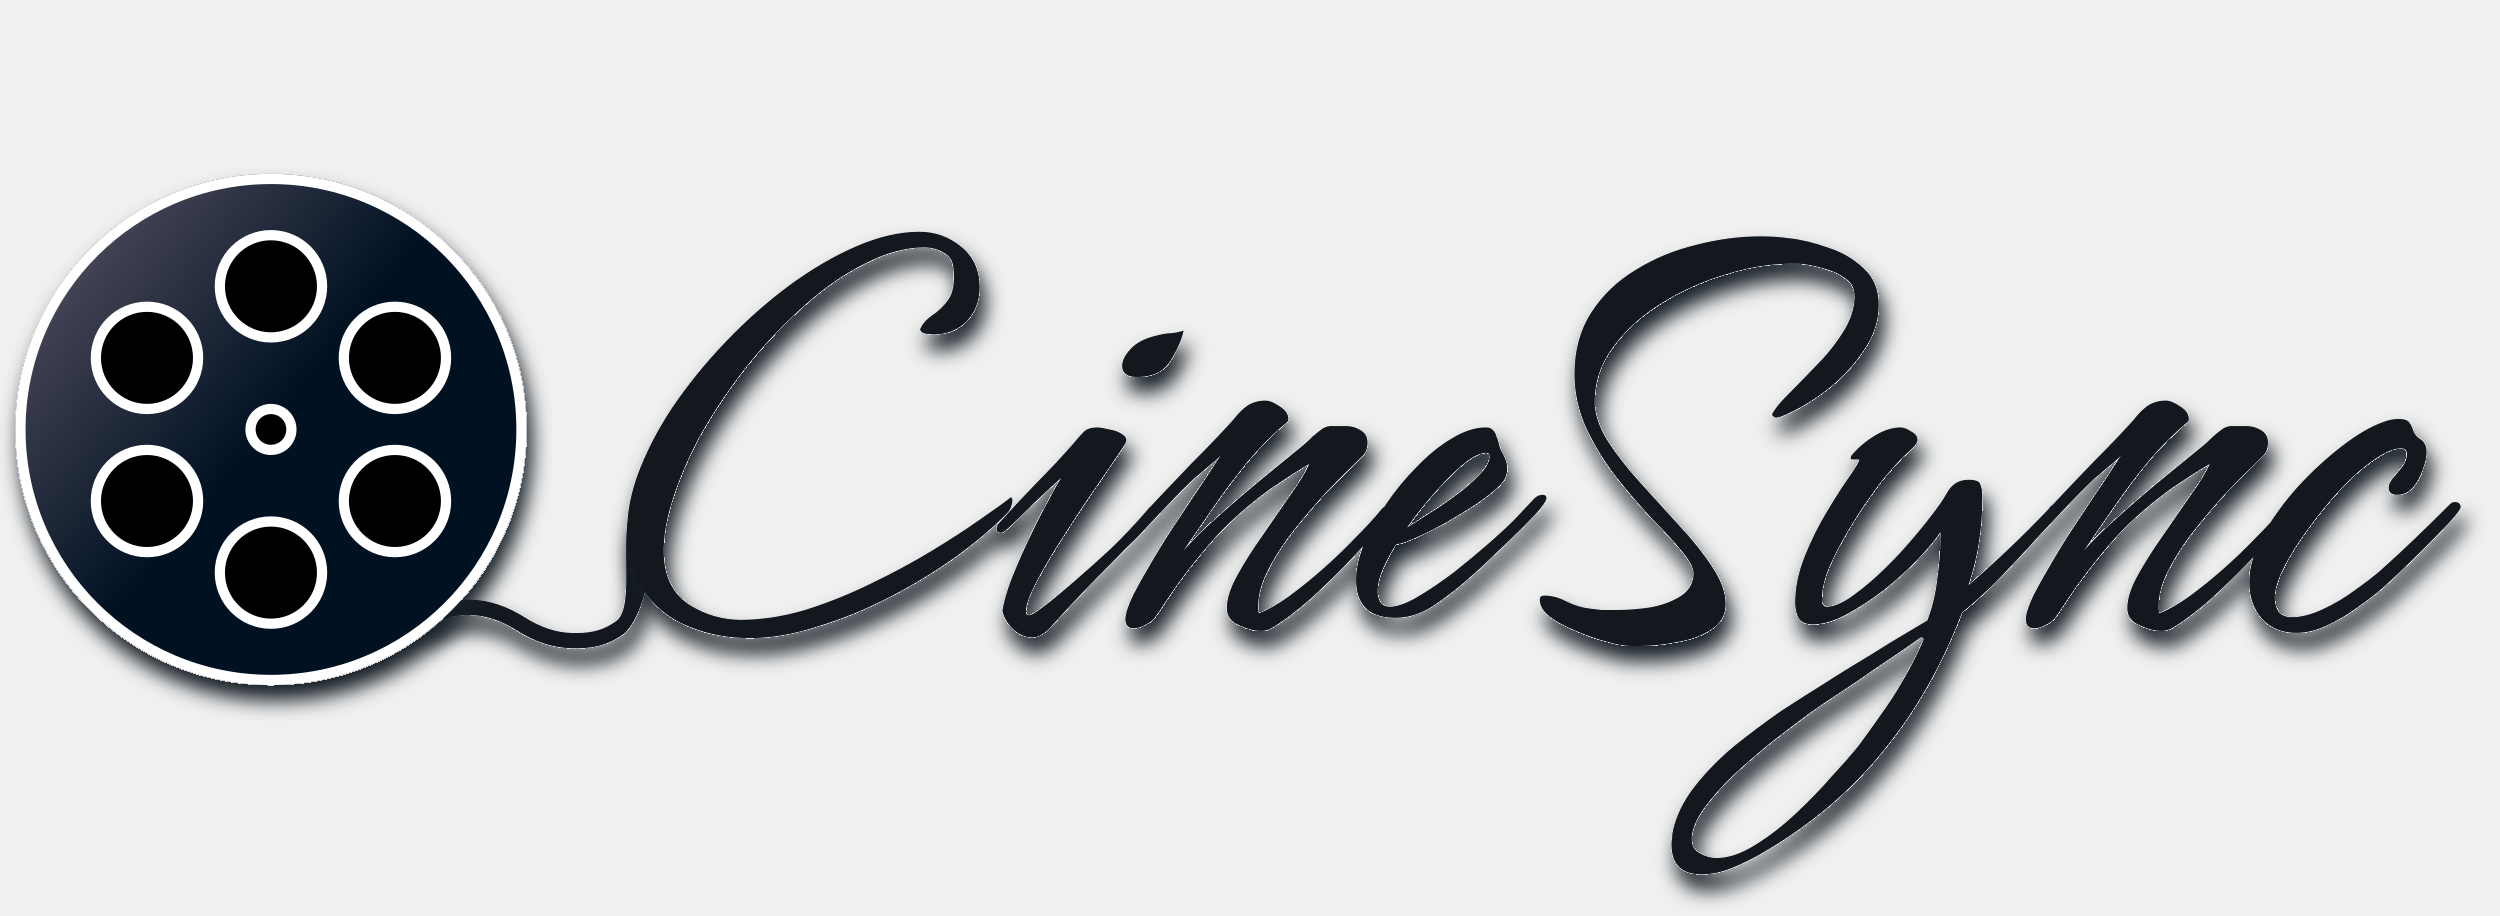
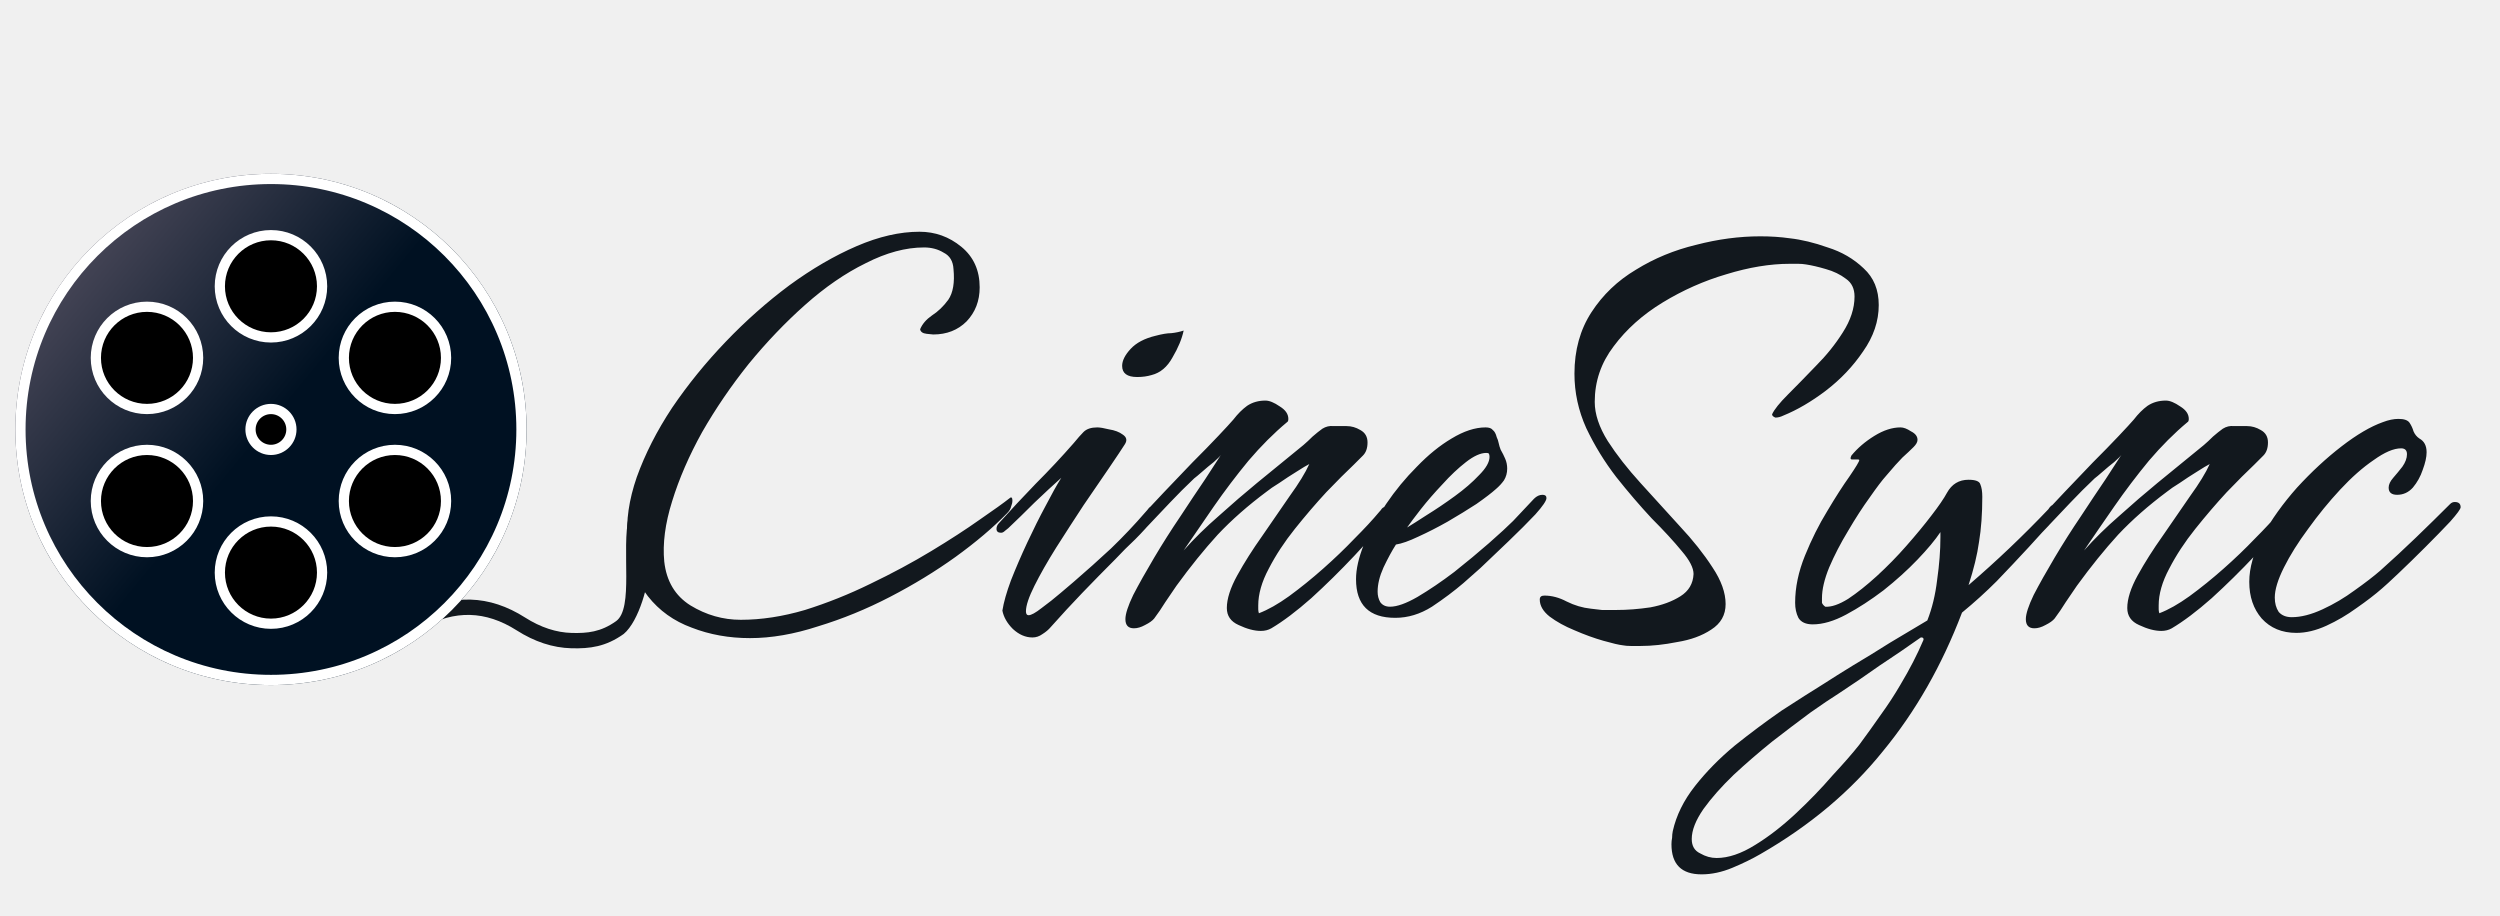
<svg xmlns="http://www.w3.org/2000/svg" width="489" height="179" viewBox="0 0 489 179" fill="none">
-   <g filter="url(#filter0_d_26_18)">
-     <path d="M82.627 122.825C85.815 121.024 88.907 120.202 91.925 120.281C94.943 120.36 97.988 121.343 101.077 123.308C104.548 125.516 108.115 126.707 111.761 126.802C115.408 126.898 118.5 126.5 122 124C125 121.5 127 114 127 110.5L123 101C121.5 107.5 124 119 120.5 121.5C117.5 123.643 114.858 123.882 111.84 123.803C108.822 123.724 105.777 122.742 102.688 120.777C99.217 118.569 95.65 117.377 92.004 117.282C88.357 117.186 84.733 118.189 81.151 120.213L82.627 122.825Z" fill="#12181E" />
-   </g>
-   <g filter="url(#filter1_d_26_18)">
-     <path d="M146.696 124.816C142.6 124.816 138.803 124.133 135.304 122.768C131.805 121.488 128.947 119.44 126.728 116.624C124.509 113.808 123.187 110.181 122.76 105.744C122.419 101.904 123.016 97.765 124.552 93.328C126.173 88.805 128.477 84.283 131.464 79.76C134.536 75.237 138.035 70.928 141.96 66.832C145.885 62.736 150.024 59.067 154.376 55.824C158.813 52.581 163.208 50.021 167.56 48.144C171.912 46.267 176.008 45.328 179.848 45.328C182.92 45.328 185.651 46.309 188.04 48.272C190.429 50.235 191.624 52.88 191.624 56.208C191.624 58.853 190.771 61.072 189.064 62.864C187.357 64.571 185.181 65.424 182.536 65.424C182.451 65.424 182.024 65.381 181.256 65.296C180.488 65.211 180.061 64.912 179.976 64.4C180.403 63.376 181.171 62.48 182.28 61.712C183.475 60.944 184.541 59.92 185.48 58.64C186.419 57.275 186.76 55.269 186.504 52.624C186.419 51.088 185.779 50.021 184.584 49.424C183.475 48.741 182.195 48.4 180.744 48.4C177.16 48.4 173.363 49.424 169.352 51.472C165.341 53.435 161.373 56.165 157.448 59.664C153.608 63.077 149.939 66.917 146.44 71.184C143.027 75.451 139.997 79.888 137.352 84.496C134.792 89.104 132.829 93.627 131.464 98.064C130.099 102.416 129.587 106.341 129.928 109.84C130.355 113.68 132.061 116.539 135.048 118.416C138.12 120.293 141.405 121.232 144.904 121.232C148.915 121.232 153.096 120.592 157.448 119.312C161.8 117.947 166.067 116.24 170.248 114.192C174.515 112.144 178.483 110.011 182.152 107.792C185.821 105.573 188.979 103.525 191.624 101.648C194.355 99.771 196.317 98.363 197.512 97.424C197.597 97.339 197.683 97.296 197.768 97.296C197.939 97.296 198.024 97.509 198.024 97.936C198.024 98.277 197.939 98.661 197.768 99.088C197.683 99.515 197.427 99.941 197 100.368C194.269 103.184 190.899 106.043 186.888 108.944C182.963 111.76 178.696 114.363 174.088 116.752C169.48 119.141 164.787 121.061 160.008 122.512C155.315 124.048 150.877 124.816 146.696 124.816ZM222.435 73.744C220.472 73.744 219.491 73.019 219.491 71.568C219.491 70.544 220.046 69.435 221.155 68.24C222.264 67.045 223.886 66.192 226.019 65.68C227.299 65.339 228.323 65.168 229.091 65.168C229.944 65.083 230.755 64.912 231.523 64.656C231.182 66.277 230.456 68.027 229.347 69.904C228.323 71.781 226.958 72.933 225.251 73.36C224.398 73.616 223.459 73.744 222.435 73.744ZM201.955 124.688C200.59 124.688 199.31 124.133 198.115 123.024C197.006 121.915 196.323 120.72 196.067 119.44C196.323 117.819 196.878 115.856 197.731 113.552C198.67 111.163 199.736 108.688 200.931 106.128C202.126 103.568 203.32 101.179 204.515 98.96C205.71 96.656 206.734 94.821 207.587 93.456C205.966 94.907 204.216 96.528 202.339 98.32C200.547 100.112 198.84 101.776 197.219 103.312C197.134 103.397 196.92 103.568 196.579 103.824C196.323 104.08 196.067 104.208 195.811 104.208C195.214 104.208 194.915 103.952 194.915 103.44C194.915 103.013 195.086 102.629 195.427 102.288C197.731 99.728 200.12 97.168 202.595 94.608C205.155 92.048 207.63 89.403 210.019 86.672C210.787 85.733 211.427 85.008 211.939 84.496C212.536 83.899 213.432 83.6 214.627 83.6C215.139 83.6 215.907 83.728 216.931 83.984C218.04 84.155 218.936 84.496 219.619 85.008C220.387 85.52 220.515 86.16 220.003 86.928C219.406 87.867 218.382 89.403 216.931 91.536C215.48 93.669 213.816 96.101 211.939 98.832C210.147 101.563 208.355 104.336 206.563 107.152C204.856 109.883 203.448 112.357 202.339 114.576C201.23 116.795 200.675 118.459 200.675 119.568C200.675 120.08 200.846 120.336 201.187 120.336C201.699 120.336 202.552 119.867 203.747 118.928C205.027 117.989 206.264 117.008 207.459 115.984C208.739 114.875 209.592 114.149 210.019 113.808C212.494 111.675 214.926 109.499 217.315 107.28C219.704 104.976 221.966 102.587 224.099 100.112C224.27 99.941 224.483 99.685 224.739 99.344C225.08 99.003 225.422 98.832 225.763 98.832C226.19 98.832 226.403 99.088 226.403 99.6C226.403 100.197 226.19 100.795 225.763 101.392C224.654 102.757 223.416 104.123 222.051 105.488C220.686 106.768 219.406 108.048 218.211 109.328C215.992 111.547 213.816 113.765 211.683 115.984C209.635 118.117 207.587 120.336 205.539 122.64C205.112 123.152 204.558 123.621 203.875 124.048C203.278 124.475 202.638 124.688 201.955 124.688ZM246.625 123.408C245.345 123.408 243.894 123.024 242.273 122.256C240.737 121.573 239.969 120.464 239.969 118.928C239.969 117.136 240.652 115.003 242.017 112.528C243.382 110.053 245.004 107.493 246.881 104.848C248.758 102.117 250.55 99.515 252.257 97.04C254.049 94.565 255.329 92.475 256.097 90.768C255.585 91.024 254.732 91.536 253.537 92.304C252.428 92.987 251.318 93.712 250.209 94.48C249.1 95.163 248.289 95.717 247.777 96.144C244.108 98.875 240.908 101.691 238.177 104.592C235.532 107.493 232.844 110.821 230.113 114.576C229.43 115.6 228.705 116.667 227.937 117.776C227.254 118.885 226.529 119.952 225.761 120.976C225.42 121.403 224.822 121.829 223.969 122.256C223.201 122.683 222.476 122.896 221.793 122.896C220.684 122.896 220.129 122.299 220.129 121.104C220.129 120.08 220.641 118.501 221.665 116.368C222.774 114.235 224.14 111.803 225.761 109.072C227.382 106.341 229.089 103.653 230.881 101.008C232.673 98.277 234.294 95.845 235.745 93.712C237.196 91.493 238.22 89.915 238.817 88.976C238.646 89.232 238.177 89.701 237.409 90.384C236.641 90.981 235.873 91.621 235.105 92.304C234.422 92.901 233.91 93.328 233.569 93.584C231.948 95.12 230.369 96.699 228.833 98.32C227.297 99.941 225.761 101.563 224.225 103.184C224.054 103.355 223.713 103.611 223.201 103.952C222.774 104.293 222.39 104.464 222.049 104.464C221.622 104.464 221.409 104.251 221.409 103.824C221.409 103.397 222.006 102.501 223.201 101.136C224.396 99.771 225.889 98.149 227.681 96.272C229.473 94.395 231.308 92.475 233.185 90.512C235.148 88.549 236.854 86.8 238.305 85.264C239.756 83.728 240.737 82.661 241.249 82.064C242.102 80.955 242.998 80.059 243.937 79.376C244.961 78.693 246.156 78.352 247.521 78.352C248.289 78.352 249.228 78.736 250.337 79.504C251.446 80.187 252.001 80.997 252.001 81.936C252.001 82.277 251.916 82.491 251.745 82.576C249.185 84.709 246.668 87.227 244.193 90.128C241.804 93.029 239.542 96.016 237.409 99.088C235.276 102.16 233.313 105.019 231.521 107.664C233.569 105.36 235.873 103.099 238.433 100.88C240.993 98.576 243.468 96.443 245.857 94.48L254.945 87.056C255.542 86.544 256.14 85.989 256.737 85.392C257.42 84.795 258.06 84.283 258.657 83.856C259.34 83.429 260.065 83.259 260.833 83.344C261.686 83.344 262.54 83.344 263.393 83.344C264.332 83.344 265.228 83.6 266.081 84.112C267.02 84.624 267.489 85.435 267.489 86.544C267.489 87.653 267.19 88.507 266.593 89.104C266.081 89.616 265.484 90.213 264.801 90.896C263.35 92.261 261.558 94.053 259.425 96.272C257.377 98.491 255.329 100.88 253.281 103.44C251.233 106 249.526 108.603 248.161 111.248C246.796 113.808 246.113 116.197 246.113 118.416C246.113 118.672 246.113 118.928 246.113 119.184C246.113 119.44 246.156 119.696 246.241 119.952C248.033 119.269 249.996 118.16 252.129 116.624C254.348 115.003 256.566 113.211 258.785 111.248C261.004 109.285 263.052 107.323 264.929 105.36C266.892 103.397 268.513 101.648 269.793 100.112C269.964 99.941 270.134 99.728 270.305 99.472C270.561 99.216 270.86 99.088 271.201 99.088C271.628 99.088 271.841 99.387 271.841 99.984C271.841 100.325 271.713 100.709 271.457 101.136C269.836 103.269 267.66 105.787 264.929 108.688C262.198 111.589 259.382 114.363 256.481 117.008C253.58 119.568 250.977 121.531 248.673 122.896C248.076 123.237 247.393 123.408 246.625 123.408ZM272.919 120.848C267.799 120.848 265.239 118.331 265.239 113.296C265.239 111.333 265.751 109.072 266.775 106.512C267.884 103.867 269.335 101.221 271.127 98.576C272.919 95.931 274.924 93.499 277.143 91.28C279.362 88.976 281.623 87.141 283.927 85.776C286.316 84.325 288.535 83.6 290.583 83.6C291.266 83.6 291.735 83.771 291.991 84.112C292.332 84.368 292.588 84.837 292.759 85.52C292.93 85.861 293.058 86.245 293.143 86.672C293.228 87.099 293.356 87.525 293.527 87.952C293.868 88.549 294.167 89.147 294.423 89.744C294.679 90.341 294.807 90.981 294.807 91.664C294.807 92.517 294.594 93.285 294.167 93.968C293.74 94.565 293.228 95.12 292.631 95.632C291.778 96.4 290.498 97.381 288.791 98.576C287.084 99.685 285.207 100.837 283.159 102.032C281.196 103.141 279.276 104.123 277.399 104.976C275.607 105.829 274.156 106.341 273.047 106.512C272.279 107.707 271.468 109.2 270.615 110.992C269.847 112.699 269.463 114.277 269.463 115.728C269.463 116.496 269.634 117.179 269.975 117.776C270.402 118.373 271.042 118.672 271.895 118.672C273.26 118.672 275.052 118.032 277.271 116.752C279.575 115.387 281.964 113.765 284.439 111.888C286.914 109.925 289.175 108.048 291.223 106.256C293.356 104.379 294.935 102.928 295.959 101.904L300.055 97.552C300.567 97.04 301.122 96.784 301.719 96.784C302.231 96.784 302.487 96.997 302.487 97.424C302.487 97.936 301.762 99.003 300.311 100.624C298.86 102.16 297.111 103.909 295.063 105.872C293.1 107.749 291.266 109.499 289.559 111.12C287.852 112.656 286.743 113.637 286.231 114.064C284.439 115.6 282.391 117.136 280.087 118.672C277.783 120.123 275.394 120.848 272.919 120.848ZM275.223 103.184C276.076 102.672 277.356 101.861 279.063 100.752C280.855 99.643 282.69 98.405 284.567 97.04C286.444 95.675 288.023 94.309 289.303 92.944C290.668 91.579 291.351 90.384 291.351 89.36C291.351 89.104 291.308 88.891 291.223 88.72C291.138 88.635 290.967 88.592 290.711 88.592C289.602 88.592 288.279 89.189 286.743 90.384C285.207 91.579 283.671 93.029 282.135 94.736C280.599 96.357 279.191 97.979 277.911 99.6C276.716 101.136 275.82 102.331 275.223 103.184ZM320.89 126.352C320.293 126.352 319.653 126.352 318.97 126.352C318.373 126.352 317.861 126.309 317.434 126.224C316.666 126.139 315.386 125.84 313.594 125.328C311.802 124.816 309.925 124.133 307.962 123.28C306.085 122.512 304.463 121.616 303.098 120.592C301.818 119.568 301.178 118.459 301.178 117.264C301.178 116.752 301.477 116.496 302.074 116.496C303.525 116.496 304.975 116.88 306.426 117.648C307.962 118.416 309.541 118.885 311.162 119.056C311.845 119.141 312.57 119.227 313.338 119.312C314.191 119.312 315.13 119.312 316.154 119.312C318.287 119.312 320.506 119.141 322.81 118.8C325.114 118.373 327.077 117.648 328.698 116.624C330.319 115.6 331.173 114.149 331.258 112.272C331.258 111.077 330.49 109.584 328.954 107.792C327.418 105.915 325.455 103.781 323.066 101.392C320.762 98.917 318.458 96.229 316.154 93.328C313.85 90.341 311.887 87.141 310.266 83.728C308.73 80.315 307.962 76.773 307.962 73.104C307.962 68.496 309.071 64.485 311.29 61.072C313.509 57.659 316.41 54.885 319.994 52.752C323.578 50.533 327.503 48.912 331.77 47.888C336.037 46.779 340.218 46.224 344.314 46.224C346.362 46.224 348.282 46.352 350.074 46.608C352.378 46.864 354.853 47.461 357.498 48.4C360.229 49.253 362.575 50.619 364.538 52.496C366.501 54.288 367.482 56.677 367.482 59.664C367.482 62.821 366.458 65.851 364.41 68.752C362.447 71.653 360.015 74.213 357.114 76.432C354.298 78.565 351.525 80.187 348.794 81.296C348.282 81.552 347.77 81.68 347.258 81.68C346.831 81.509 346.618 81.296 346.618 81.04C347.045 80.101 348.069 78.821 349.69 77.2C351.397 75.493 353.231 73.616 355.194 71.568C357.242 69.52 358.991 67.344 360.442 65.04C361.978 62.651 362.746 60.304 362.746 58C362.746 56.464 362.191 55.312 361.082 54.544C359.973 53.691 358.65 53.051 357.114 52.624C355.663 52.197 354.383 51.899 353.274 51.728C352.762 51.643 352.25 51.6 351.738 51.6C351.226 51.6 350.671 51.6 350.074 51.6C346.234 51.6 342.095 52.283 337.658 53.648C333.306 54.928 329.167 56.763 325.242 59.152C321.317 61.541 318.117 64.4 315.642 67.728C313.167 70.971 311.93 74.597 311.93 78.608C311.93 80.997 312.783 83.557 314.49 86.288C316.197 88.933 318.33 91.664 320.89 94.48C323.45 97.296 326.01 100.112 328.57 102.928C331.13 105.659 333.263 108.347 334.97 110.992C336.677 113.552 337.53 115.941 337.53 118.16C337.53 120.293 336.591 121.957 334.714 123.152C332.922 124.347 330.703 125.157 328.058 125.584C325.498 126.096 323.109 126.352 320.89 126.352ZM332.825 171.024C328.9 171.024 326.937 169.061 326.937 165.136C326.937 164.709 326.98 164.283 327.065 163.856C327.065 163.429 327.108 163.003 327.193 162.576C327.876 159.504 329.326 156.56 331.545 153.744C333.764 150.928 336.366 148.283 339.353 145.808C342.34 143.419 345.369 141.157 348.441 139.024C351.598 136.976 354.414 135.184 356.889 133.648C358.34 132.709 360.174 131.557 362.393 130.192C364.697 128.827 367.129 127.333 369.689 125.712C372.249 124.176 374.681 122.725 376.985 121.36C377.924 118.971 378.564 116.325 378.905 113.424C379.332 110.437 379.545 107.664 379.545 105.104V104.08C378.521 105.616 377.028 107.408 375.065 109.456C373.102 111.504 370.884 113.509 368.409 115.472C365.934 117.349 363.502 118.928 361.113 120.208C358.724 121.488 356.548 122.128 354.585 122.128C353.22 122.128 352.281 121.701 351.769 120.848C351.342 119.995 351.129 119.013 351.129 117.904C351.129 114.917 351.769 111.845 353.049 108.688C354.329 105.531 355.78 102.629 357.401 99.984C359.022 97.253 360.473 94.992 361.753 93.2C363.033 91.323 363.673 90.256 363.673 90C363.673 89.915 363.588 89.872 363.417 89.872C363.076 89.872 362.692 89.872 362.265 89.872C361.924 89.872 361.881 89.616 362.137 89.104C363.332 87.653 364.825 86.373 366.617 85.264C368.409 84.155 370.116 83.6 371.737 83.6C372.334 83.6 373.017 83.856 373.785 84.368C374.638 84.795 375.065 85.349 375.065 86.032C375.065 86.459 374.809 86.928 374.297 87.44C373.7 88.037 372.974 88.72 372.121 89.488C371.353 90.256 370.286 91.451 368.921 93.072C368.153 93.925 367.086 95.333 365.721 97.296C364.356 99.173 362.948 101.349 361.497 103.824C360.046 106.213 358.809 108.603 357.785 110.992C356.846 113.296 356.377 115.301 356.377 117.008C356.377 117.264 356.377 117.563 356.377 117.904C356.462 118.16 356.676 118.416 357.017 118.672C358.212 118.757 359.705 118.245 361.497 117.136C363.289 115.941 365.166 114.448 367.129 112.656C369.177 110.779 371.097 108.816 372.889 106.768C374.766 104.635 376.388 102.672 377.753 100.88C379.204 99.003 380.228 97.509 380.825 96.4C381.764 94.693 383.172 93.84 385.049 93.84C386.414 93.84 387.182 94.139 387.353 94.736C387.609 95.333 387.737 96.144 387.737 97.168C387.737 100.496 387.524 103.44 387.097 106C386.756 108.475 386.073 111.291 385.049 114.448C390.51 109.755 395.716 104.805 400.665 99.6C400.75 99.429 400.921 99.216 401.177 98.96C401.518 98.704 401.774 98.576 401.945 98.576C402.457 98.576 402.713 98.832 402.713 99.344C402.713 100.027 402.457 100.709 401.945 101.392C401.177 102.331 400.324 103.269 399.385 104.208C398.532 105.147 397.678 106.085 396.825 107.024C394.777 109.243 392.686 111.461 390.553 113.68C388.42 115.813 386.158 117.861 383.769 119.824C379.844 130.149 374.681 139.195 368.281 146.96C361.966 154.811 353.988 161.509 344.345 167.056C342.724 167.995 340.889 168.891 338.841 169.744C336.793 170.597 334.788 171.024 332.825 171.024ZM335.769 167.824C338.073 167.824 340.59 166.971 343.321 165.264C345.966 163.643 348.612 161.595 351.257 159.12C353.902 156.645 356.292 154.171 358.425 151.696C360.644 149.307 362.393 147.301 363.673 145.68C365.124 143.717 366.532 141.755 367.897 139.792C369.262 137.915 370.542 135.952 371.737 133.904C373.529 130.917 375.022 128.016 376.217 125.2C376.302 124.944 376.217 124.773 375.961 124.688C375.79 124.688 375.705 124.688 375.705 124.688C373.06 126.565 370.372 128.4 367.641 130.192C364.996 132.069 362.308 133.904 359.577 135.696C358.212 136.549 356.377 137.787 354.073 139.408C351.769 141.115 349.294 142.992 346.649 145.04C344.004 147.173 341.486 149.349 339.097 151.568C336.708 153.872 334.745 156.091 333.209 158.224C331.673 160.443 330.905 162.405 330.905 164.112C330.905 165.477 331.46 166.416 332.569 166.928C333.593 167.525 334.66 167.824 335.769 167.824ZM422.75 123.408C421.47 123.408 420.019 123.024 418.398 122.256C416.862 121.573 416.094 120.464 416.094 118.928C416.094 117.136 416.777 115.003 418.142 112.528C419.507 110.053 421.129 107.493 423.006 104.848C424.883 102.117 426.675 99.515 428.382 97.04C430.174 94.565 431.454 92.475 432.222 90.768C431.71 91.024 430.857 91.536 429.662 92.304C428.553 92.987 427.443 93.712 426.334 94.48C425.225 95.163 424.414 95.717 423.902 96.144C420.233 98.875 417.033 101.691 414.302 104.592C411.657 107.493 408.969 110.821 406.238 114.576C405.555 115.6 404.83 116.667 404.062 117.776C403.379 118.885 402.654 119.952 401.886 120.976C401.545 121.403 400.947 121.829 400.094 122.256C399.326 122.683 398.601 122.896 397.918 122.896C396.809 122.896 396.254 122.299 396.254 121.104C396.254 120.08 396.766 118.501 397.79 116.368C398.899 114.235 400.265 111.803 401.886 109.072C403.507 106.341 405.214 103.653 407.006 101.008C408.798 98.277 410.419 95.845 411.87 93.712C413.321 91.493 414.345 89.915 414.942 88.976C414.771 89.232 414.302 89.701 413.534 90.384C412.766 90.981 411.998 91.621 411.23 92.304C410.547 92.901 410.035 93.328 409.694 93.584C408.073 95.12 406.494 96.699 404.958 98.32C403.422 99.941 401.886 101.563 400.35 103.184C400.179 103.355 399.838 103.611 399.326 103.952C398.899 104.293 398.515 104.464 398.174 104.464C397.747 104.464 397.534 104.251 397.534 103.824C397.534 103.397 398.131 102.501 399.326 101.136C400.521 99.771 402.014 98.149 403.806 96.272C405.598 94.395 407.433 92.475 409.31 90.512C411.273 88.549 412.979 86.8 414.43 85.264C415.881 83.728 416.862 82.661 417.374 82.064C418.227 80.955 419.123 80.059 420.062 79.376C421.086 78.693 422.281 78.352 423.646 78.352C424.414 78.352 425.353 78.736 426.462 79.504C427.571 80.187 428.126 80.997 428.126 81.936C428.126 82.277 428.041 82.491 427.87 82.576C425.31 84.709 422.793 87.227 420.318 90.128C417.929 93.029 415.667 96.016 413.534 99.088C411.401 102.16 409.438 105.019 407.646 107.664C409.694 105.36 411.998 103.099 414.558 100.88C417.118 98.576 419.593 96.443 421.982 94.48L431.07 87.056C431.667 86.544 432.265 85.989 432.862 85.392C433.545 84.795 434.185 84.283 434.782 83.856C435.465 83.429 436.19 83.259 436.958 83.344C437.811 83.344 438.665 83.344 439.518 83.344C440.457 83.344 441.353 83.6 442.206 84.112C443.145 84.624 443.614 85.435 443.614 86.544C443.614 87.653 443.315 88.507 442.718 89.104C442.206 89.616 441.609 90.213 440.926 90.896C439.475 92.261 437.683 94.053 435.55 96.272C433.502 98.491 431.454 100.88 429.406 103.44C427.358 106 425.651 108.603 424.286 111.248C422.921 113.808 422.238 116.197 422.238 118.416C422.238 118.672 422.238 118.928 422.238 119.184C422.238 119.44 422.281 119.696 422.366 119.952C424.158 119.269 426.121 118.16 428.254 116.624C430.473 115.003 432.691 113.211 434.91 111.248C437.129 109.285 439.177 107.323 441.054 105.36C443.017 103.397 444.638 101.648 445.918 100.112C446.089 99.941 446.259 99.728 446.43 99.472C446.686 99.216 446.985 99.088 447.326 99.088C447.753 99.088 447.966 99.387 447.966 99.984C447.966 100.325 447.838 100.709 447.582 101.136C445.961 103.269 443.785 105.787 441.054 108.688C438.323 111.589 435.507 114.363 432.606 117.008C429.705 119.568 427.102 121.531 424.798 122.896C424.201 123.237 423.518 123.408 422.75 123.408ZM449.172 123.792C446.356 123.792 444.095 122.853 442.388 120.976C440.767 119.099 439.956 116.709 439.956 113.808C439.956 111.077 440.809 108.091 442.516 104.848C444.308 101.605 446.569 98.448 449.3 95.376C452.116 92.304 455.017 89.616 458.004 87.312C460.991 85.008 463.679 83.429 466.068 82.576C467.177 82.149 468.201 81.936 469.14 81.936C470.249 81.936 470.975 82.192 471.316 82.704C471.657 83.216 471.913 83.771 472.084 84.368C472.34 84.965 472.724 85.435 473.236 85.776C474.175 86.288 474.644 87.184 474.644 88.464C474.644 89.403 474.388 90.555 473.876 91.92C473.449 93.2 472.809 94.352 471.956 95.376C471.103 96.315 470.079 96.784 468.884 96.784C467.775 96.784 467.22 96.315 467.22 95.376C467.22 94.779 467.519 94.139 468.116 93.456C468.713 92.773 469.311 92.048 469.908 91.28C470.505 90.427 470.804 89.616 470.804 88.848C470.804 88.08 470.42 87.696 469.652 87.696C468.201 87.696 466.409 88.464 464.276 90C462.143 91.451 459.967 93.371 457.748 95.76C455.529 98.149 453.439 100.709 451.476 103.44C449.513 106.085 447.935 108.603 446.74 110.992C445.545 113.381 444.948 115.344 444.948 116.88C444.948 117.989 445.204 118.928 445.716 119.696C446.313 120.379 447.167 120.72 448.276 120.72C450.068 120.72 452.073 120.208 454.292 119.184C456.511 118.16 458.601 116.923 460.564 115.472C462.612 114.021 464.276 112.741 465.556 111.632C467.945 109.499 470.249 107.365 472.468 105.232C474.772 103.013 477.033 100.795 479.252 98.576C479.508 98.32 479.807 98.192 480.148 98.192C480.916 98.192 481.3 98.533 481.3 99.216C481.3 99.557 480.617 100.496 479.252 102.032C477.887 103.483 476.265 105.147 474.388 107.024C472.511 108.901 470.761 110.608 469.14 112.144C467.519 113.68 466.452 114.661 465.94 115.088C464.575 116.283 462.911 117.563 460.948 118.928C459.071 120.293 457.108 121.445 455.06 122.384C453.012 123.323 451.049 123.792 449.172 123.792Z" fill="#12181E" />
-   </g>
-   <g filter="url(#filter2_d_26_18)">
-     <circle cx="53" cy="84" r="50" fill="url(#paint0_linear_26_18)" />
-     <circle cx="53" cy="84" r="49" stroke="white" stroke-width="2" />
-   </g>
+   <path d="M82.627 122.825C85.815 121.024 88.907 120.202 91.925 120.281C94.943 120.36 97.988 121.343 101.077 123.308C104.548 125.516 108.115 126.707 111.761 126.802C115.408 126.898 118.5 126.5 122 124C125 121.5 127 114 127 110.5L123 101C121.5 107.5 124 119 120.5 121.5C117.5 123.643 114.858 123.882 111.84 123.803C108.822 123.724 105.777 122.742 102.688 120.777C99.217 118.569 95.65 117.377 92.004 117.282C88.357 117.186 84.733 118.189 81.151 120.213L82.627 122.825Z" fill="#12181E" />
+   <path d="M146.696 124.816C142.6 124.816 138.803 124.133 135.304 122.768C131.805 121.488 128.947 119.44 126.728 116.624C124.509 113.808 123.187 110.181 122.76 105.744C122.419 101.904 123.016 97.765 124.552 93.328C126.173 88.805 128.477 84.283 131.464 79.76C134.536 75.237 138.035 70.928 141.96 66.832C145.885 62.736 150.024 59.067 154.376 55.824C158.813 52.581 163.208 50.021 167.56 48.144C171.912 46.267 176.008 45.328 179.848 45.328C182.92 45.328 185.651 46.309 188.04 48.272C190.429 50.235 191.624 52.88 191.624 56.208C191.624 58.853 190.771 61.072 189.064 62.864C187.357 64.571 185.181 65.424 182.536 65.424C182.451 65.424 182.024 65.381 181.256 65.296C180.488 65.211 180.061 64.912 179.976 64.4C180.403 63.376 181.171 62.48 182.28 61.712C183.475 60.944 184.541 59.92 185.48 58.64C186.419 57.275 186.76 55.269 186.504 52.624C186.419 51.088 185.779 50.021 184.584 49.424C183.475 48.741 182.195 48.4 180.744 48.4C177.16 48.4 173.363 49.424 169.352 51.472C165.341 53.435 161.373 56.165 157.448 59.664C153.608 63.077 149.939 66.917 146.44 71.184C143.027 75.451 139.997 79.888 137.352 84.496C134.792 89.104 132.829 93.627 131.464 98.064C130.099 102.416 129.587 106.341 129.928 109.84C130.355 113.68 132.061 116.539 135.048 118.416C138.12 120.293 141.405 121.232 144.904 121.232C148.915 121.232 153.096 120.592 157.448 119.312C161.8 117.947 166.067 116.24 170.248 114.192C174.515 112.144 178.483 110.011 182.152 107.792C185.821 105.573 188.979 103.525 191.624 101.648C194.355 99.771 196.317 98.363 197.512 97.424C197.597 97.339 197.683 97.296 197.768 97.296C197.939 97.296 198.024 97.509 198.024 97.936C198.024 98.277 197.939 98.661 197.768 99.088C197.683 99.515 197.427 99.941 197 100.368C194.269 103.184 190.899 106.043 186.888 108.944C182.963 111.76 178.696 114.363 174.088 116.752C169.48 119.141 164.787 121.061 160.008 122.512C155.315 124.048 150.877 124.816 146.696 124.816ZM222.435 73.744C220.472 73.744 219.491 73.019 219.491 71.568C219.491 70.544 220.046 69.435 221.155 68.24C222.264 67.045 223.886 66.192 226.019 65.68C227.299 65.339 228.323 65.168 229.091 65.168C229.944 65.083 230.755 64.912 231.523 64.656C231.182 66.277 230.456 68.027 229.347 69.904C228.323 71.781 226.958 72.933 225.251 73.36C224.398 73.616 223.459 73.744 222.435 73.744ZM201.955 124.688C200.59 124.688 199.31 124.133 198.115 123.024C197.006 121.915 196.323 120.72 196.067 119.44C196.323 117.819 196.878 115.856 197.731 113.552C198.67 111.163 199.736 108.688 200.931 106.128C202.126 103.568 203.32 101.179 204.515 98.96C205.71 96.656 206.734 94.821 207.587 93.456C205.966 94.907 204.216 96.528 202.339 98.32C200.547 100.112 198.84 101.776 197.219 103.312C197.134 103.397 196.92 103.568 196.579 103.824C196.323 104.08 196.067 104.208 195.811 104.208C195.214 104.208 194.915 103.952 194.915 103.44C194.915 103.013 195.086 102.629 195.427 102.288C197.731 99.728 200.12 97.168 202.595 94.608C205.155 92.048 207.63 89.403 210.019 86.672C210.787 85.733 211.427 85.008 211.939 84.496C212.536 83.899 213.432 83.6 214.627 83.6C215.139 83.6 215.907 83.728 216.931 83.984C218.04 84.155 218.936 84.496 219.619 85.008C220.387 85.52 220.515 86.16 220.003 86.928C219.406 87.867 218.382 89.403 216.931 91.536C215.48 93.669 213.816 96.101 211.939 98.832C210.147 101.563 208.355 104.336 206.563 107.152C204.856 109.883 203.448 112.357 202.339 114.576C201.23 116.795 200.675 118.459 200.675 119.568C200.675 120.08 200.846 120.336 201.187 120.336C201.699 120.336 202.552 119.867 203.747 118.928C205.027 117.989 206.264 117.008 207.459 115.984C208.739 114.875 209.592 114.149 210.019 113.808C212.494 111.675 214.926 109.499 217.315 107.28C219.704 104.976 221.966 102.587 224.099 100.112C224.27 99.941 224.483 99.685 224.739 99.344C225.08 99.003 225.422 98.832 225.763 98.832C226.19 98.832 226.403 99.088 226.403 99.6C226.403 100.197 226.19 100.795 225.763 101.392C224.654 102.757 223.416 104.123 222.051 105.488C220.686 106.768 219.406 108.048 218.211 109.328C215.992 111.547 213.816 113.765 211.683 115.984C209.635 118.117 207.587 120.336 205.539 122.64C205.112 123.152 204.558 123.621 203.875 124.048C203.278 124.475 202.638 124.688 201.955 124.688ZM246.625 123.408C245.345 123.408 243.894 123.024 242.273 122.256C240.737 121.573 239.969 120.464 239.969 118.928C239.969 117.136 240.652 115.003 242.017 112.528C243.382 110.053 245.004 107.493 246.881 104.848C248.758 102.117 250.55 99.515 252.257 97.04C254.049 94.565 255.329 92.475 256.097 90.768C255.585 91.024 254.732 91.536 253.537 92.304C252.428 92.987 251.318 93.712 250.209 94.48C249.1 95.163 248.289 95.717 247.777 96.144C244.108 98.875 240.908 101.691 238.177 104.592C235.532 107.493 232.844 110.821 230.113 114.576C229.43 115.6 228.705 116.667 227.937 117.776C227.254 118.885 226.529 119.952 225.761 120.976C225.42 121.403 224.822 121.829 223.969 122.256C223.201 122.683 222.476 122.896 221.793 122.896C220.684 122.896 220.129 122.299 220.129 121.104C220.129 120.08 220.641 118.501 221.665 116.368C222.774 114.235 224.14 111.803 225.761 109.072C227.382 106.341 229.089 103.653 230.881 101.008C232.673 98.277 234.294 95.845 235.745 93.712C237.196 91.493 238.22 89.915 238.817 88.976C238.646 89.232 238.177 89.701 237.409 90.384C236.641 90.981 235.873 91.621 235.105 92.304C234.422 92.901 233.91 93.328 233.569 93.584C231.948 95.12 230.369 96.699 228.833 98.32C227.297 99.941 225.761 101.563 224.225 103.184C224.054 103.355 223.713 103.611 223.201 103.952C222.774 104.293 222.39 104.464 222.049 104.464C221.622 104.464 221.409 104.251 221.409 103.824C221.409 103.397 222.006 102.501 223.201 101.136C224.396 99.771 225.889 98.149 227.681 96.272C229.473 94.395 231.308 92.475 233.185 90.512C235.148 88.549 236.854 86.8 238.305 85.264C239.756 83.728 240.737 82.661 241.249 82.064C242.102 80.955 242.998 80.059 243.937 79.376C244.961 78.693 246.156 78.352 247.521 78.352C248.289 78.352 249.228 78.736 250.337 79.504C251.446 80.187 252.001 80.997 252.001 81.936C252.001 82.277 251.916 82.491 251.745 82.576C249.185 84.709 246.668 87.227 244.193 90.128C241.804 93.029 239.542 96.016 237.409 99.088C235.276 102.16 233.313 105.019 231.521 107.664C233.569 105.36 235.873 103.099 238.433 100.88C240.993 98.576 243.468 96.443 245.857 94.48L254.945 87.056C255.542 86.544 256.14 85.989 256.737 85.392C257.42 84.795 258.06 84.283 258.657 83.856C259.34 83.429 260.065 83.259 260.833 83.344C261.686 83.344 262.54 83.344 263.393 83.344C264.332 83.344 265.228 83.6 266.081 84.112C267.02 84.624 267.489 85.435 267.489 86.544C267.489 87.653 267.19 88.507 266.593 89.104C266.081 89.616 265.484 90.213 264.801 90.896C263.35 92.261 261.558 94.053 259.425 96.272C257.377 98.491 255.329 100.88 253.281 103.44C251.233 106 249.526 108.603 248.161 111.248C246.796 113.808 246.113 116.197 246.113 118.416C246.113 118.672 246.113 118.928 246.113 119.184C246.113 119.44 246.156 119.696 246.241 119.952C248.033 119.269 249.996 118.16 252.129 116.624C254.348 115.003 256.566 113.211 258.785 111.248C261.004 109.285 263.052 107.323 264.929 105.36C266.892 103.397 268.513 101.648 269.793 100.112C269.964 99.941 270.134 99.728 270.305 99.472C270.561 99.216 270.86 99.088 271.201 99.088C271.628 99.088 271.841 99.387 271.841 99.984C271.841 100.325 271.713 100.709 271.457 101.136C269.836 103.269 267.66 105.787 264.929 108.688C262.198 111.589 259.382 114.363 256.481 117.008C253.58 119.568 250.977 121.531 248.673 122.896C248.076 123.237 247.393 123.408 246.625 123.408ZM272.919 120.848C267.799 120.848 265.239 118.331 265.239 113.296C265.239 111.333 265.751 109.072 266.775 106.512C267.884 103.867 269.335 101.221 271.127 98.576C272.919 95.931 274.924 93.499 277.143 91.28C279.362 88.976 281.623 87.141 283.927 85.776C286.316 84.325 288.535 83.6 290.583 83.6C291.266 83.6 291.735 83.771 291.991 84.112C292.332 84.368 292.588 84.837 292.759 85.52C292.93 85.861 293.058 86.245 293.143 86.672C293.228 87.099 293.356 87.525 293.527 87.952C293.868 88.549 294.167 89.147 294.423 89.744C294.679 90.341 294.807 90.981 294.807 91.664C294.807 92.517 294.594 93.285 294.167 93.968C293.74 94.565 293.228 95.12 292.631 95.632C291.778 96.4 290.498 97.381 288.791 98.576C287.084 99.685 285.207 100.837 283.159 102.032C281.196 103.141 279.276 104.123 277.399 104.976C275.607 105.829 274.156 106.341 273.047 106.512C272.279 107.707 271.468 109.2 270.615 110.992C269.847 112.699 269.463 114.277 269.463 115.728C269.463 116.496 269.634 117.179 269.975 117.776C270.402 118.373 271.042 118.672 271.895 118.672C273.26 118.672 275.052 118.032 277.271 116.752C279.575 115.387 281.964 113.765 284.439 111.888C286.914 109.925 289.175 108.048 291.223 106.256C293.356 104.379 294.935 102.928 295.959 101.904L300.055 97.552C300.567 97.04 301.122 96.784 301.719 96.784C302.231 96.784 302.487 96.997 302.487 97.424C302.487 97.936 301.762 99.003 300.311 100.624C298.86 102.16 297.111 103.909 295.063 105.872C293.1 107.749 291.266 109.499 289.559 111.12C287.852 112.656 286.743 113.637 286.231 114.064C284.439 115.6 282.391 117.136 280.087 118.672C277.783 120.123 275.394 120.848 272.919 120.848ZM275.223 103.184C276.076 102.672 277.356 101.861 279.063 100.752C280.855 99.643 282.69 98.405 284.567 97.04C286.444 95.675 288.023 94.309 289.303 92.944C290.668 91.579 291.351 90.384 291.351 89.36C291.351 89.104 291.308 88.891 291.223 88.72C291.138 88.635 290.967 88.592 290.711 88.592C289.602 88.592 288.279 89.189 286.743 90.384C285.207 91.579 283.671 93.029 282.135 94.736C280.599 96.357 279.191 97.979 277.911 99.6C276.716 101.136 275.82 102.331 275.223 103.184ZM320.89 126.352C320.293 126.352 319.653 126.352 318.97 126.352C318.373 126.352 317.861 126.309 317.434 126.224C316.666 126.139 315.386 125.84 313.594 125.328C311.802 124.816 309.925 124.133 307.962 123.28C306.085 122.512 304.463 121.616 303.098 120.592C301.818 119.568 301.178 118.459 301.178 117.264C301.178 116.752 301.477 116.496 302.074 116.496C303.525 116.496 304.975 116.88 306.426 117.648C307.962 118.416 309.541 118.885 311.162 119.056C311.845 119.141 312.57 119.227 313.338 119.312C314.191 119.312 315.13 119.312 316.154 119.312C318.287 119.312 320.506 119.141 322.81 118.8C325.114 118.373 327.077 117.648 328.698 116.624C330.319 115.6 331.173 114.149 331.258 112.272C331.258 111.077 330.49 109.584 328.954 107.792C327.418 105.915 325.455 103.781 323.066 101.392C320.762 98.917 318.458 96.229 316.154 93.328C313.85 90.341 311.887 87.141 310.266 83.728C308.73 80.315 307.962 76.773 307.962 73.104C307.962 68.496 309.071 64.485 311.29 61.072C313.509 57.659 316.41 54.885 319.994 52.752C323.578 50.533 327.503 48.912 331.77 47.888C336.037 46.779 340.218 46.224 344.314 46.224C346.362 46.224 348.282 46.352 350.074 46.608C352.378 46.864 354.853 47.461 357.498 48.4C360.229 49.253 362.575 50.619 364.538 52.496C366.501 54.288 367.482 56.677 367.482 59.664C367.482 62.821 366.458 65.851 364.41 68.752C362.447 71.653 360.015 74.213 357.114 76.432C354.298 78.565 351.525 80.187 348.794 81.296C348.282 81.552 347.77 81.68 347.258 81.68C346.831 81.509 346.618 81.296 346.618 81.04C347.045 80.101 348.069 78.821 349.69 77.2C351.397 75.493 353.231 73.616 355.194 71.568C357.242 69.52 358.991 67.344 360.442 65.04C361.978 62.651 362.746 60.304 362.746 58C362.746 56.464 362.191 55.312 361.082 54.544C359.973 53.691 358.65 53.051 357.114 52.624C355.663 52.197 354.383 51.899 353.274 51.728C352.762 51.643 352.25 51.6 351.738 51.6C351.226 51.6 350.671 51.6 350.074 51.6C346.234 51.6 342.095 52.283 337.658 53.648C333.306 54.928 329.167 56.763 325.242 59.152C321.317 61.541 318.117 64.4 315.642 67.728C313.167 70.971 311.93 74.597 311.93 78.608C311.93 80.997 312.783 83.557 314.49 86.288C316.197 88.933 318.33 91.664 320.89 94.48C323.45 97.296 326.01 100.112 328.57 102.928C331.13 105.659 333.263 108.347 334.97 110.992C336.677 113.552 337.53 115.941 337.53 118.16C337.53 120.293 336.591 121.957 334.714 123.152C332.922 124.347 330.703 125.157 328.058 125.584C325.498 126.096 323.109 126.352 320.89 126.352ZM332.825 171.024C328.9 171.024 326.937 169.061 326.937 165.136C326.937 164.709 326.98 164.283 327.065 163.856C327.065 163.429 327.108 163.003 327.193 162.576C327.876 159.504 329.326 156.56 331.545 153.744C333.764 150.928 336.366 148.283 339.353 145.808C342.34 143.419 345.369 141.157 348.441 139.024C351.598 136.976 354.414 135.184 356.889 133.648C358.34 132.709 360.174 131.557 362.393 130.192C364.697 128.827 367.129 127.333 369.689 125.712C372.249 124.176 374.681 122.725 376.985 121.36C377.924 118.971 378.564 116.325 378.905 113.424C379.332 110.437 379.545 107.664 379.545 105.104V104.08C378.521 105.616 377.028 107.408 375.065 109.456C373.102 111.504 370.884 113.509 368.409 115.472C365.934 117.349 363.502 118.928 361.113 120.208C358.724 121.488 356.548 122.128 354.585 122.128C353.22 122.128 352.281 121.701 351.769 120.848C351.342 119.995 351.129 119.013 351.129 117.904C351.129 114.917 351.769 111.845 353.049 108.688C354.329 105.531 355.78 102.629 357.401 99.984C359.022 97.253 360.473 94.992 361.753 93.2C363.033 91.323 363.673 90.256 363.673 90C363.673 89.915 363.588 89.872 363.417 89.872C363.076 89.872 362.692 89.872 362.265 89.872C361.924 89.872 361.881 89.616 362.137 89.104C363.332 87.653 364.825 86.373 366.617 85.264C368.409 84.155 370.116 83.6 371.737 83.6C372.334 83.6 373.017 83.856 373.785 84.368C374.638 84.795 375.065 85.349 375.065 86.032C375.065 86.459 374.809 86.928 374.297 87.44C373.7 88.037 372.974 88.72 372.121 89.488C371.353 90.256 370.286 91.451 368.921 93.072C368.153 93.925 367.086 95.333 365.721 97.296C364.356 99.173 362.948 101.349 361.497 103.824C360.046 106.213 358.809 108.603 357.785 110.992C356.846 113.296 356.377 115.301 356.377 117.008C356.377 117.264 356.377 117.563 356.377 117.904C356.462 118.16 356.676 118.416 357.017 118.672C358.212 118.757 359.705 118.245 361.497 117.136C363.289 115.941 365.166 114.448 367.129 112.656C369.177 110.779 371.097 108.816 372.889 106.768C374.766 104.635 376.388 102.672 377.753 100.88C379.204 99.003 380.228 97.509 380.825 96.4C381.764 94.693 383.172 93.84 385.049 93.84C386.414 93.84 387.182 94.139 387.353 94.736C387.609 95.333 387.737 96.144 387.737 97.168C387.737 100.496 387.524 103.44 387.097 106C386.756 108.475 386.073 111.291 385.049 114.448C390.51 109.755 395.716 104.805 400.665 99.6C400.75 99.429 400.921 99.216 401.177 98.96C401.518 98.704 401.774 98.576 401.945 98.576C402.457 98.576 402.713 98.832 402.713 99.344C402.713 100.027 402.457 100.709 401.945 101.392C401.177 102.331 400.324 103.269 399.385 104.208C398.532 105.147 397.678 106.085 396.825 107.024C394.777 109.243 392.686 111.461 390.553 113.68C388.42 115.813 386.158 117.861 383.769 119.824C379.844 130.149 374.681 139.195 368.281 146.96C361.966 154.811 353.988 161.509 344.345 167.056C342.724 167.995 340.889 168.891 338.841 169.744C336.793 170.597 334.788 171.024 332.825 171.024ZM335.769 167.824C338.073 167.824 340.59 166.971 343.321 165.264C345.966 163.643 348.612 161.595 351.257 159.12C353.902 156.645 356.292 154.171 358.425 151.696C360.644 149.307 362.393 147.301 363.673 145.68C365.124 143.717 366.532 141.755 367.897 139.792C369.262 137.915 370.542 135.952 371.737 133.904C373.529 130.917 375.022 128.016 376.217 125.2C376.302 124.944 376.217 124.773 375.961 124.688C375.79 124.688 375.705 124.688 375.705 124.688C373.06 126.565 370.372 128.4 367.641 130.192C364.996 132.069 362.308 133.904 359.577 135.696C358.212 136.549 356.377 137.787 354.073 139.408C351.769 141.115 349.294 142.992 346.649 145.04C344.004 147.173 341.486 149.349 339.097 151.568C336.708 153.872 334.745 156.091 333.209 158.224C331.673 160.443 330.905 162.405 330.905 164.112C330.905 165.477 331.46 166.416 332.569 166.928C333.593 167.525 334.66 167.824 335.769 167.824ZM422.75 123.408C421.47 123.408 420.019 123.024 418.398 122.256C416.862 121.573 416.094 120.464 416.094 118.928C416.094 117.136 416.777 115.003 418.142 112.528C419.507 110.053 421.129 107.493 423.006 104.848C424.883 102.117 426.675 99.515 428.382 97.04C430.174 94.565 431.454 92.475 432.222 90.768C431.71 91.024 430.857 91.536 429.662 92.304C428.553 92.987 427.443 93.712 426.334 94.48C425.225 95.163 424.414 95.717 423.902 96.144C420.233 98.875 417.033 101.691 414.302 104.592C411.657 107.493 408.969 110.821 406.238 114.576C405.555 115.6 404.83 116.667 404.062 117.776C403.379 118.885 402.654 119.952 401.886 120.976C401.545 121.403 400.947 121.829 400.094 122.256C399.326 122.683 398.601 122.896 397.918 122.896C396.809 122.896 396.254 122.299 396.254 121.104C396.254 120.08 396.766 118.501 397.79 116.368C398.899 114.235 400.265 111.803 401.886 109.072C403.507 106.341 405.214 103.653 407.006 101.008C408.798 98.277 410.419 95.845 411.87 93.712C413.321 91.493 414.345 89.915 414.942 88.976C414.771 89.232 414.302 89.701 413.534 90.384C412.766 90.981 411.998 91.621 411.23 92.304C410.547 92.901 410.035 93.328 409.694 93.584C408.073 95.12 406.494 96.699 404.958 98.32C403.422 99.941 401.886 101.563 400.35 103.184C400.179 103.355 399.838 103.611 399.326 103.952C398.899 104.293 398.515 104.464 398.174 104.464C397.747 104.464 397.534 104.251 397.534 103.824C397.534 103.397 398.131 102.501 399.326 101.136C400.521 99.771 402.014 98.149 403.806 96.272C405.598 94.395 407.433 92.475 409.31 90.512C411.273 88.549 412.979 86.8 414.43 85.264C415.881 83.728 416.862 82.661 417.374 82.064C418.227 80.955 419.123 80.059 420.062 79.376C421.086 78.693 422.281 78.352 423.646 78.352C424.414 78.352 425.353 78.736 426.462 79.504C427.571 80.187 428.126 80.997 428.126 81.936C428.126 82.277 428.041 82.491 427.87 82.576C425.31 84.709 422.793 87.227 420.318 90.128C417.929 93.029 415.667 96.016 413.534 99.088C411.401 102.16 409.438 105.019 407.646 107.664C409.694 105.36 411.998 103.099 414.558 100.88C417.118 98.576 419.593 96.443 421.982 94.48L431.07 87.056C431.667 86.544 432.265 85.989 432.862 85.392C433.545 84.795 434.185 84.283 434.782 83.856C435.465 83.429 436.19 83.259 436.958 83.344C437.811 83.344 438.665 83.344 439.518 83.344C440.457 83.344 441.353 83.6 442.206 84.112C443.145 84.624 443.614 85.435 443.614 86.544C443.614 87.653 443.315 88.507 442.718 89.104C442.206 89.616 441.609 90.213 440.926 90.896C439.475 92.261 437.683 94.053 435.55 96.272C433.502 98.491 431.454 100.88 429.406 103.44C427.358 106 425.651 108.603 424.286 111.248C422.921 113.808 422.238 116.197 422.238 118.416C422.238 118.672 422.238 118.928 422.238 119.184C422.238 119.44 422.281 119.696 422.366 119.952C424.158 119.269 426.121 118.16 428.254 116.624C430.473 115.003 432.691 113.211 434.91 111.248C437.129 109.285 439.177 107.323 441.054 105.36C443.017 103.397 444.638 101.648 445.918 100.112C446.089 99.941 446.259 99.728 446.43 99.472C446.686 99.216 446.985 99.088 447.326 99.088C447.753 99.088 447.966 99.387 447.966 99.984C447.966 100.325 447.838 100.709 447.582 101.136C445.961 103.269 443.785 105.787 441.054 108.688C438.323 111.589 435.507 114.363 432.606 117.008C429.705 119.568 427.102 121.531 424.798 122.896C424.201 123.237 423.518 123.408 422.75 123.408ZM449.172 123.792C446.356 123.792 444.095 122.853 442.388 120.976C440.767 119.099 439.956 116.709 439.956 113.808C439.956 111.077 440.809 108.091 442.516 104.848C444.308 101.605 446.569 98.448 449.3 95.376C452.116 92.304 455.017 89.616 458.004 87.312C460.991 85.008 463.679 83.429 466.068 82.576C467.177 82.149 468.201 81.936 469.14 81.936C470.249 81.936 470.975 82.192 471.316 82.704C471.657 83.216 471.913 83.771 472.084 84.368C472.34 84.965 472.724 85.435 473.236 85.776C474.175 86.288 474.644 87.184 474.644 88.464C474.644 89.403 474.388 90.555 473.876 91.92C473.449 93.2 472.809 94.352 471.956 95.376C471.103 96.315 470.079 96.784 468.884 96.784C467.775 96.784 467.22 96.315 467.22 95.376C467.22 94.779 467.519 94.139 468.116 93.456C468.713 92.773 469.311 92.048 469.908 91.28C470.505 90.427 470.804 89.616 470.804 88.848C470.804 88.08 470.42 87.696 469.652 87.696C468.201 87.696 466.409 88.464 464.276 90C462.143 91.451 459.967 93.371 457.748 95.76C455.529 98.149 453.439 100.709 451.476 103.44C449.513 106.085 447.935 108.603 446.74 110.992C445.545 113.381 444.948 115.344 444.948 116.88C444.948 117.989 445.204 118.928 445.716 119.696C446.313 120.379 447.167 120.72 448.276 120.72C450.068 120.72 452.073 120.208 454.292 119.184C456.511 118.16 458.601 116.923 460.564 115.472C462.612 114.021 464.276 112.741 465.556 111.632C467.945 109.499 470.249 107.365 472.468 105.232C474.772 103.013 477.033 100.795 479.252 98.576C479.508 98.32 479.807 98.192 480.148 98.192C480.916 98.192 481.3 98.533 481.3 99.216C481.3 99.557 480.617 100.496 479.252 102.032C477.887 103.483 476.265 105.147 474.388 107.024C472.511 108.901 470.761 110.608 469.14 112.144C467.519 113.68 466.452 114.661 465.94 115.088C464.575 116.283 462.911 117.563 460.948 118.928C459.071 120.293 457.108 121.445 455.06 122.384C453.012 123.323 451.049 123.792 449.172 123.792Z" fill="#12181E" />
+   <circle cx="53" cy="84" r="50" fill="url(#paint0_linear_26_18)" />
+   <circle cx="53" cy="84" r="49" stroke="white" stroke-width="2" />
  <circle cx="53" cy="56" r="10" fill="black" stroke="white" stroke-width="2" />
  <circle cx="53" cy="84" r="4" fill="black" stroke="white" stroke-width="2" />
  <circle cx="77.25" cy="98" r="10" fill="black" stroke="white" stroke-width="2" />
  <circle cx="28.75" cy="98" r="10" fill="black" stroke="white" stroke-width="2" />
  <circle cx="28.75" cy="70" r="10" fill="black" stroke="white" stroke-width="2" />
  <circle cx="53" cy="112" r="10" fill="black" stroke="white" stroke-width="2" />
  <circle cx="77.25" cy="70" r="10" fill="black" stroke="white" stroke-width="2" />
  <defs>
    <filter id="filter0_d_26_18" x="78.151" y="100" width="53.849" height="33.815" filterUnits="userSpaceOnUse" color-interpolation-filters="sRGB">
      <feFlood flood-opacity="0" result="BackgroundImageFix" />
      <feColorMatrix in="SourceAlpha" type="matrix" values="0 0 0 0 0 0 0 0 0 0 0 0 0 0 0 0 0 0 127 0" result="hardAlpha" />
      <feOffset dx="1" dy="3" />
      <feGaussianBlur stdDeviation="2" />
      <feComposite in2="hardAlpha" operator="out" />
      <feColorMatrix type="matrix" values="0 0 0 0 0.09 0 0 0 0 0.122 0 0 0 0 0.149 0 0 0 1 0" />
      <feBlend mode="normal" in2="BackgroundImageFix" result="effect1_dropShadow_26_18" />
      <feBlend mode="normal" in="SourceGraphic" in2="effect1_dropShadow_26_18" result="shape" />
    </filter>
    <filter id="filter1_d_26_18" x="119.248" y="44.328" width="367.052" height="133.696" filterUnits="userSpaceOnUse" color-interpolation-filters="sRGB">
      <feFlood flood-opacity="0" result="BackgroundImageFix" />
      <feColorMatrix in="SourceAlpha" type="matrix" values="0 0 0 0 0 0 0 0 0 0 0 0 0 0 0 0 0 0 127 0" result="hardAlpha" />
      <feOffset dx="1" dy="3" />
      <feGaussianBlur stdDeviation="2" />
      <feComposite in2="hardAlpha" operator="out" />
      <feColorMatrix type="matrix" values="0 0 0 0 0.09 0 0 0 0 0.122 0 0 0 0 0.149 0 0 0 1 0" />
      <feBlend mode="normal" in2="BackgroundImageFix" result="effect1_dropShadow_26_18" />
      <feBlend mode="normal" in="SourceGraphic" in2="effect1_dropShadow_26_18" result="shape" />
    </filter>
    <filter id="filter2_d_26_18" x="0" y="33" width="108" height="108" filterUnits="userSpaceOnUse" color-interpolation-filters="sRGB">
      <feFlood flood-opacity="0" result="BackgroundImageFix" />
      <feColorMatrix in="SourceAlpha" type="matrix" values="0 0 0 0 0 0 0 0 0 0 0 0 0 0 0 0 0 0 127 0" result="hardAlpha" />
      <feOffset dx="1" dy="3" />
      <feGaussianBlur stdDeviation="2" />
      <feComposite in2="hardAlpha" operator="out" />
      <feColorMatrix type="matrix" values="0 0 0 0 0.09 0 0 0 0 0.122 0 0 0 0 0.149 0 0 0 1 0" />
      <feBlend mode="normal" in2="BackgroundImageFix" result="effect1_dropShadow_26_18" />
      <feBlend mode="normal" in="SourceGraphic" in2="effect1_dropShadow_26_18" result="shape" />
    </filter>
    <linearGradient id="paint0_linear_26_18" x1="17" y1="50" x2="93" y2="112.5" gradientUnits="userSpaceOnUse">
      <stop stop-color="#444455" />
      <stop offset="0.495" stop-color="#001122" />
      <stop offset="1" stop-color="#001122" />
    </linearGradient>
  </defs>
</svg>
